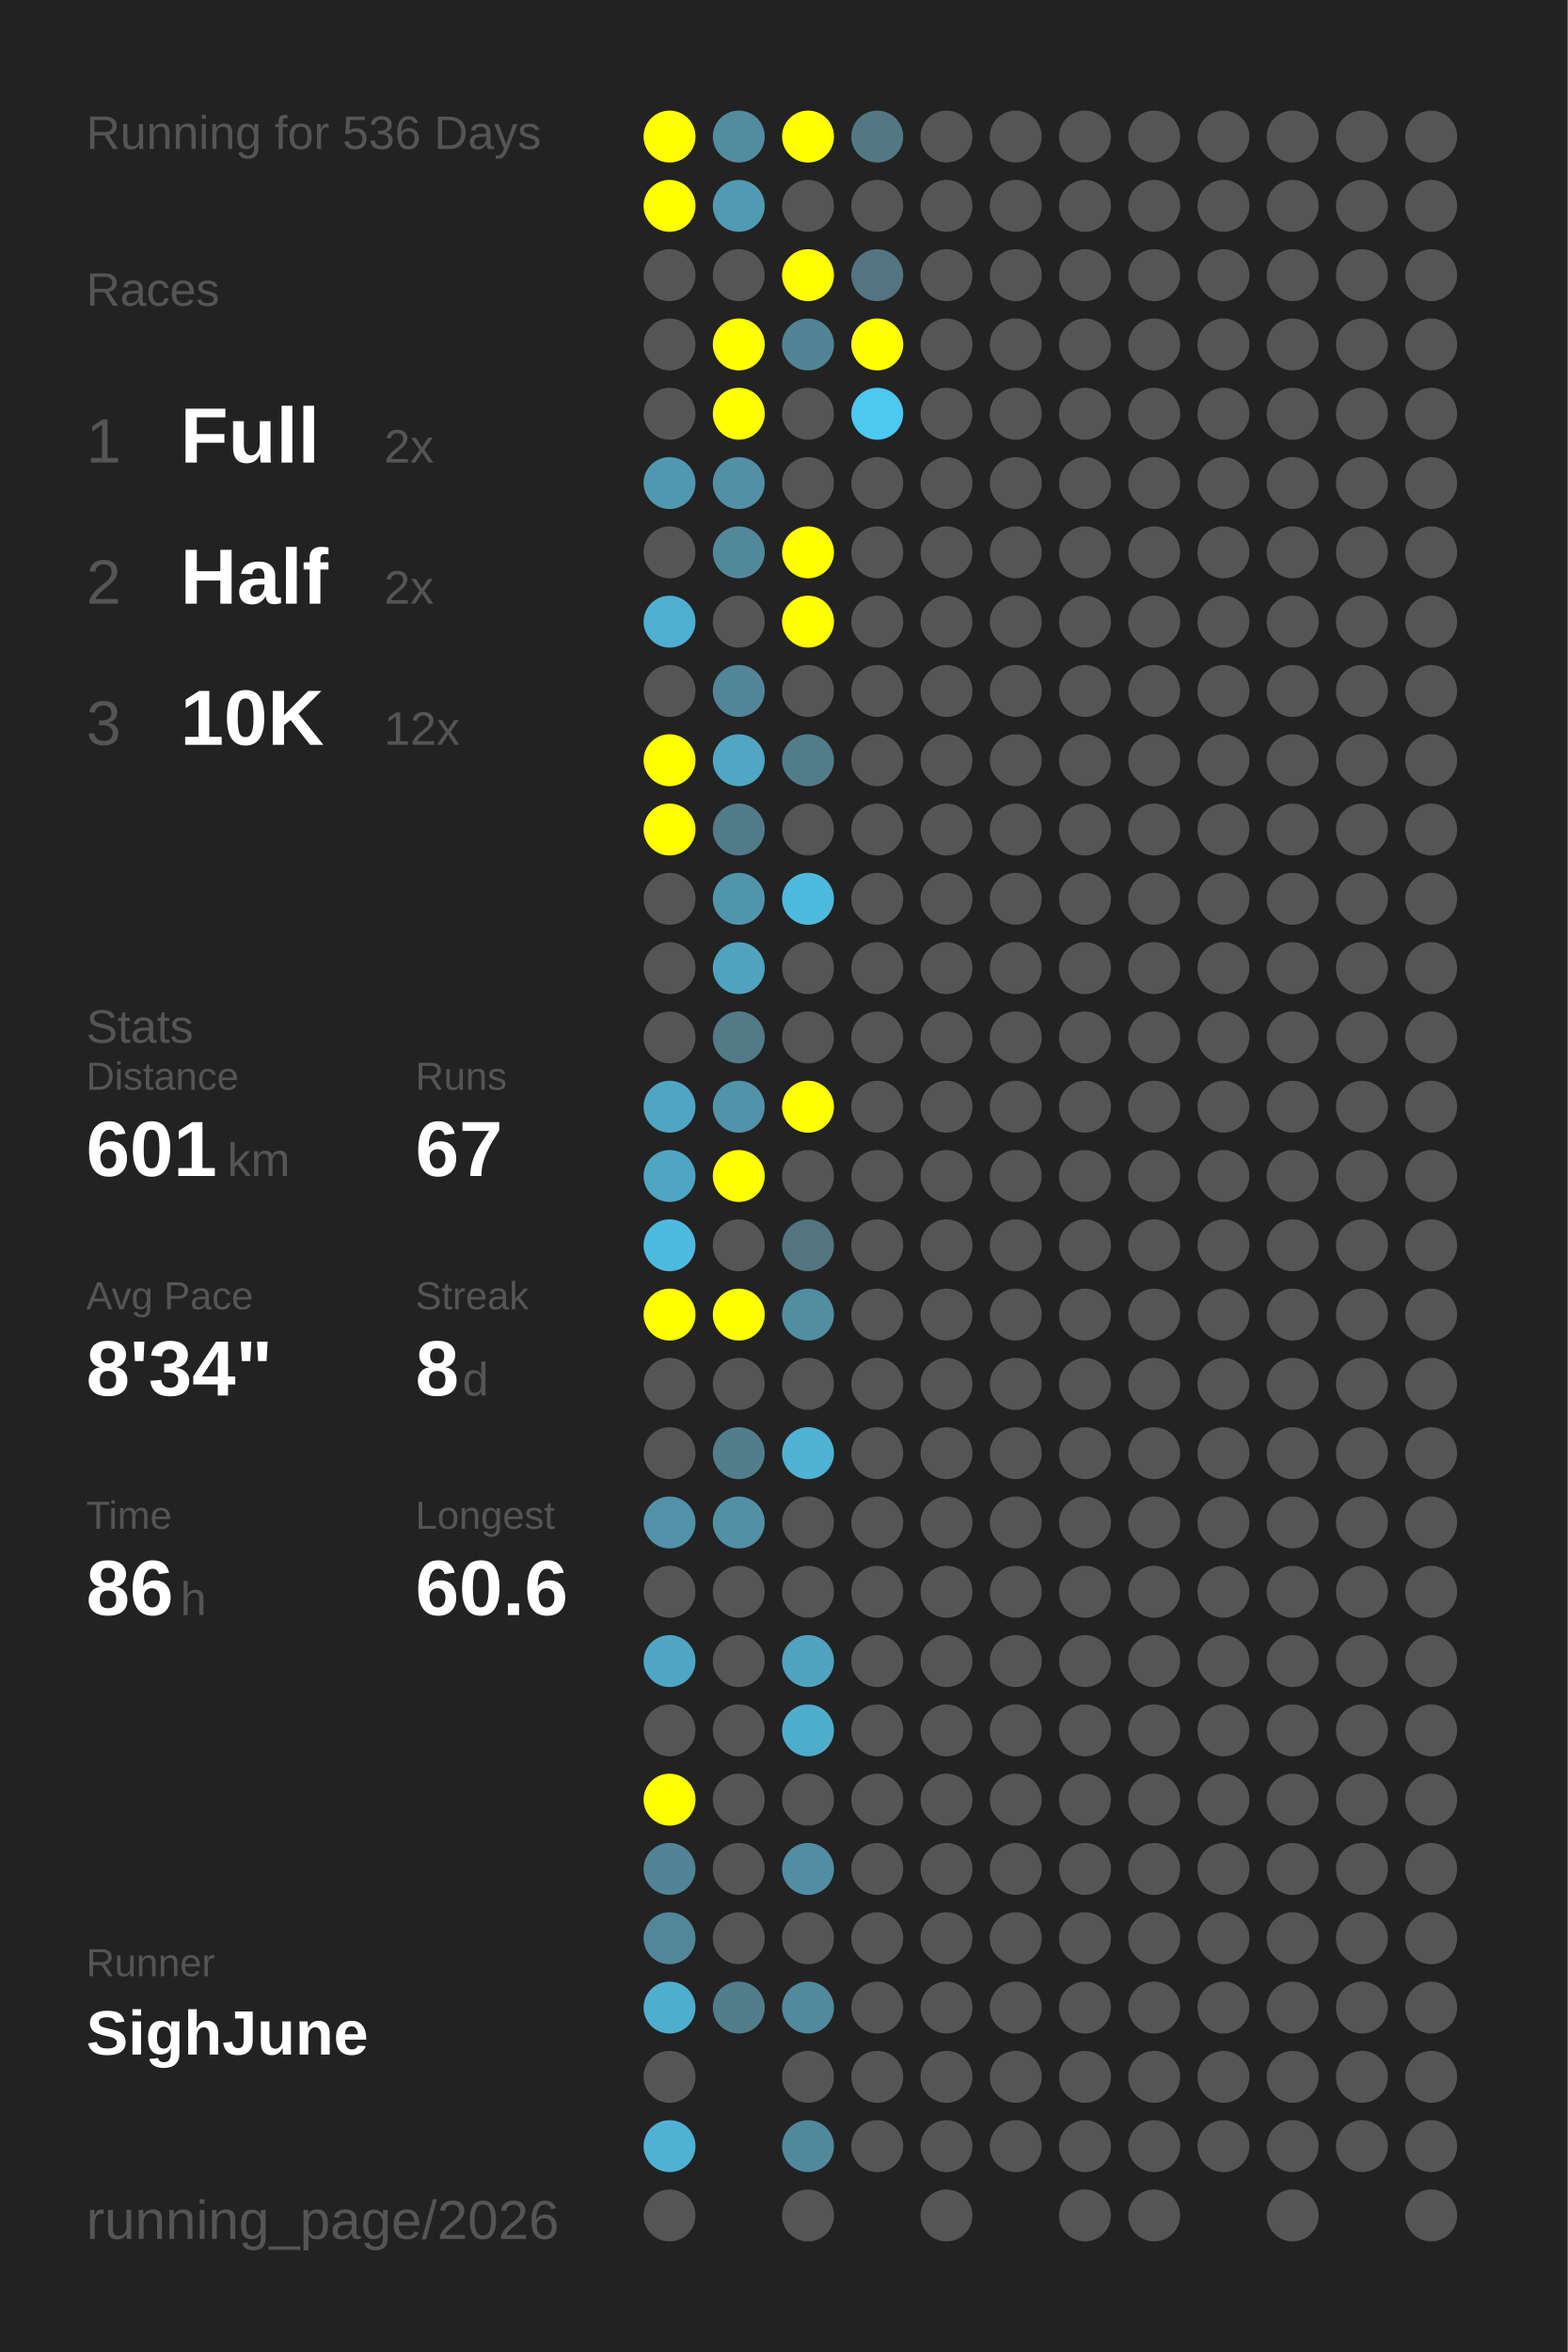
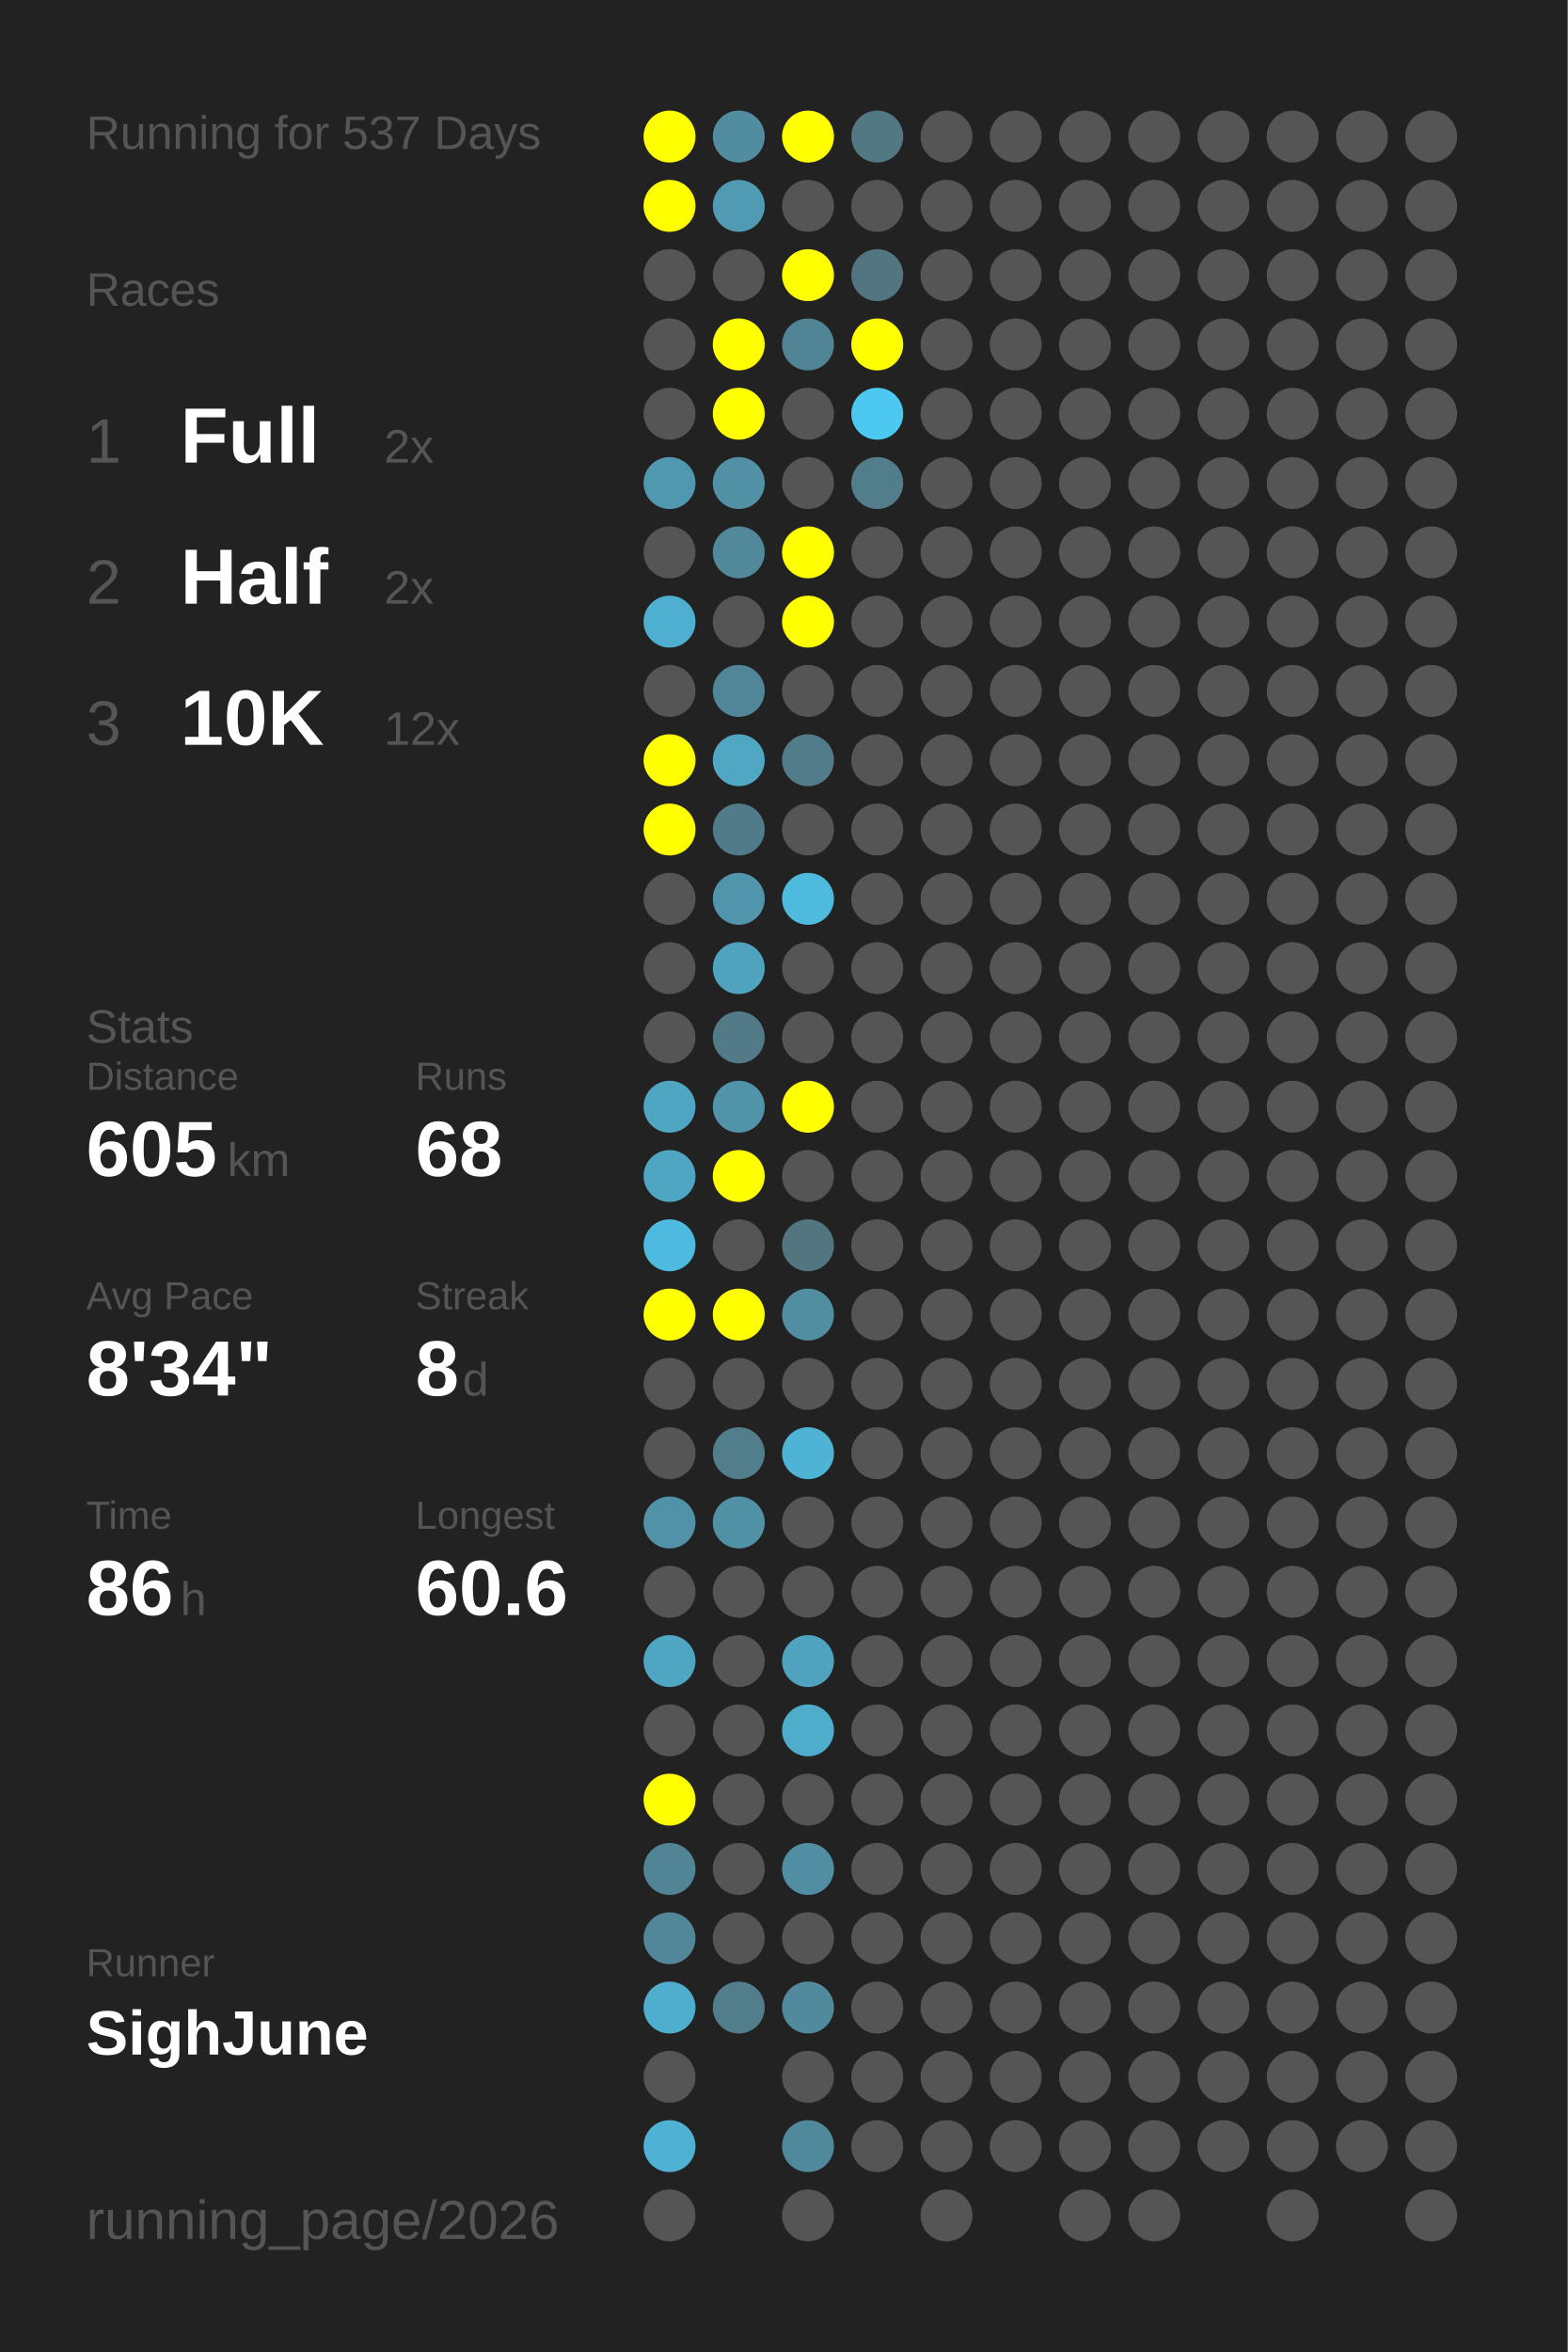
<svg xmlns="http://www.w3.org/2000/svg" baseProfile="full" height="300mm" version="1.1" viewBox="0,0,200,300" width="200mm">
  <defs />
  <rect fill="#222222" height="300" width="200" x="0" y="0" />
-   <text fill="#555555" style="font-size:6px; font-family:Arial;" x="11" y="19">Running for 536 Days</text>
+   <text fill="#555555" style="font-size:6px; font-family:Arial;" x="11" y="19">Running for 537 Days</text>
  <text fill="#555555" style="font-size:6px; font-family:Arial;" x="11" y="39">Races</text>
  <text fill="#555555" style="font-size:8px; font-family:Arial;" x="11" y="59">1</text>
  <text fill="#FFFFFF" style="font-size:10px; font-family:Arial; font-weight:bold;" x="23" y="59">Full</text>
  <text fill="#555555" style="font-size:6px; font-family:Arial;" x="49" y="59">2x</text>
  <text fill="#555555" style="font-size:8px; font-family:Arial;" x="11" y="77">2</text>
  <text fill="#FFFFFF" style="font-size:10px; font-family:Arial; font-weight:bold;" x="23" y="77">Half</text>
  <text fill="#555555" style="font-size:6px; font-family:Arial;" x="49" y="77">2x</text>
  <text fill="#555555" style="font-size:8px; font-family:Arial;" x="11" y="95">3</text>
  <text fill="#FFFFFF" style="font-size:10px; font-family:Arial; font-weight:bold;" x="23" y="95">10K</text>
  <text fill="#555555" style="font-size:6px; font-family:Arial;" x="49" y="95">12x</text>
  <text fill="#555555" style="font-size:6px; font-family:Arial;" x="11" y="133">Stats</text>
  <text fill="#555555" style="font-size:5px; font-family:Arial;" x="11" y="139">Distance</text>
-   <text fill="#FFFFFF" style="font-size:10px; font-family:Arial; font-weight:bold;" x="11" y="150">601</text>
+   <text fill="#FFFFFF" style="font-size:10px; font-family:Arial; font-weight:bold;" x="11" y="150">605</text>
  <text fill="#555555" style="font-size:6px; font-family:Arial;" x="29" y="150">km</text>
  <text fill="#555555" style="font-size:5px; font-family:Arial;" x="53" y="139">Runs</text>
-   <text fill="#FFFFFF" style="font-size:10px; font-family:Arial; font-weight:bold;" x="53" y="150">67</text>
+   <text fill="#FFFFFF" style="font-size:10px; font-family:Arial; font-weight:bold;" x="53" y="150">68</text>
  <text fill="#555555" style="font-size:5px; font-family:Arial;" x="11" y="167">Avg Pace</text>
  <text fill="#FFFFFF" style="font-size:10px; font-family:Arial; font-weight:bold;" x="11" y="178">8'34"</text>
  <text fill="#555555" style="font-size:5px; font-family:Arial;" x="53" y="167">Streak</text>
  <text fill="#FFFFFF" style="font-size:10px; font-family:Arial; font-weight:bold;" x="53" y="178">8</text>
  <text fill="#555555" style="font-size:6px; font-family:Arial;" x="59" y="178">d</text>
  <text fill="#555555" style="font-size:5px; font-family:Arial;" x="11" y="195">Time</text>
  <text fill="#FFFFFF" style="font-size:10px; font-family:Arial; font-weight:bold;" x="11" y="206">86</text>
  <text fill="#555555" style="font-size:6px; font-family:Arial;" x="23" y="206">h</text>
  <text fill="#555555" style="font-size:5px; font-family:Arial;" x="53" y="195">Longest</text>
  <text fill="#FFFFFF" style="font-size:10px; font-family:Arial; font-weight:bold;" x="53" y="206">60.6</text>
  <text fill="#555555" style="font-size:5px; font-family:Arial;" x="11" y="252.065">Runner</text>
  <text fill="#FFFFFF" style="font-size:8px; font-family:Arial; font-weight:bold;" x="11" y="262.065">SighJune</text>
  <text fill="#555555" style="font-size:7px; font-family:Arial;" x="11" y="285.581">running_page/2026</text>
  <circle cx="85.417" cy="17.419" fill="#FFFF00" r="3.312" />
  <circle cx="85.417" cy="26.258" fill="#FFFF00" r="3.312" />
  <circle cx="85.417" cy="35.097" fill="#555555" r="3.312" />
  <circle cx="85.417" cy="43.935" fill="#555555" r="3.312" />
  <circle cx="85.417" cy="52.774" fill="#555555" r="3.312" />
  <circle cx="85.417" cy="61.613" fill="#5098b0" r="3.312" />
  <circle cx="85.417" cy="70.452" fill="#555555" r="3.312" />
  <circle cx="85.417" cy="79.29" fill="#4fafd0" r="3.312" />
  <circle cx="85.417" cy="88.129" fill="#555555" r="3.312" />
  <circle cx="85.417" cy="96.968" fill="#FFFF00" r="3.312" />
  <circle cx="85.417" cy="105.806" fill="#FFFF00" r="3.312" />
  <circle cx="85.417" cy="114.645" fill="#555555" r="3.312" />
  <circle cx="85.417" cy="123.484" fill="#555555" r="3.312" />
  <circle cx="85.417" cy="132.323" fill="#555555" r="3.312" />
  <circle cx="85.417" cy="141.161" fill="#4fa6c3" r="3.312" />
  <circle cx="85.417" cy="150" fill="#4fa6c3" r="3.312" />
  <circle cx="85.417" cy="158.839" fill="#4ebadf" r="3.312" />
  <circle cx="85.417" cy="167.677" fill="#FFFF00" r="3.312" />
  <circle cx="85.417" cy="176.516" fill="#555555" r="3.312" />
  <circle cx="85.417" cy="185.355" fill="#555555" r="3.312" />
  <circle cx="85.417" cy="194.194" fill="#5192a8" r="3.312" />
  <circle cx="85.417" cy="203.032" fill="#555555" r="3.312" />
  <circle cx="85.417" cy="211.871" fill="#4fa6c3" r="3.312" />
  <circle cx="85.417" cy="220.71" fill="#555555" r="3.312" />
  <circle cx="85.417" cy="229.548" fill="#FFFF00" r="3.312" />
  <circle cx="85.417" cy="238.387" fill="#518495" r="3.312" />
  <circle cx="85.417" cy="247.226" fill="#518799" r="3.312" />
  <circle cx="85.417" cy="256.065" fill="#4faece" r="3.312" />
  <circle cx="85.417" cy="264.903" fill="#555555" r="3.312" />
  <circle cx="85.417" cy="273.742" fill="#4fb2d4" r="3.312" />
  <circle cx="85.417" cy="282.581" fill="#555555" r="3.312" />
  <circle cx="94.25" cy="17.419" fill="#518ca0" r="3.312" />
  <circle cx="94.25" cy="26.258" fill="#509ab3" r="3.312" />
  <circle cx="94.25" cy="35.097" fill="#555555" r="3.312" />
  <circle cx="94.25" cy="43.935" fill="#FFFF00" r="3.312" />
  <circle cx="94.25" cy="52.774" fill="#FFFF00" r="3.312" />
  <circle cx="94.25" cy="61.613" fill="#5190a5" r="3.312" />
  <circle cx="94.25" cy="70.452" fill="#51899b" r="3.312" />
  <circle cx="94.25" cy="79.29" fill="#555555" r="3.312" />
  <circle cx="94.25" cy="88.129" fill="#518698" r="3.312" />
  <circle cx="94.25" cy="96.968" fill="#4fa7c4" r="3.312" />
  <circle cx="94.25" cy="105.806" fill="#527b89" r="3.312" />
  <circle cx="94.25" cy="114.645" fill="#5095ac" r="3.312" />
  <circle cx="94.25" cy="123.484" fill="#4fa3bf" r="3.312" />
  <circle cx="94.25" cy="132.323" fill="#527a87" r="3.312" />
  <circle cx="94.25" cy="141.161" fill="#5193a9" r="3.312" />
  <circle cx="94.25" cy="150" fill="#FFFF00" r="3.312" />
  <circle cx="94.25" cy="158.839" fill="#555555" r="3.312" />
  <circle cx="94.25" cy="167.677" fill="#FFFF00" r="3.312" />
  <circle cx="94.25" cy="176.516" fill="#555555" r="3.312" />
  <circle cx="94.25" cy="185.355" fill="#527e8c" r="3.312" />
  <circle cx="94.25" cy="194.194" fill="#5191a6" r="3.312" />
  <circle cx="94.25" cy="203.032" fill="#555555" r="3.312" />
  <circle cx="94.25" cy="211.871" fill="#555555" r="3.312" />
  <circle cx="94.25" cy="220.71" fill="#555555" r="3.312" />
  <circle cx="94.25" cy="229.548" fill="#555555" r="3.312" />
  <circle cx="94.25" cy="238.387" fill="#555555" r="3.312" />
  <circle cx="94.25" cy="247.226" fill="#555555" r="3.312" />
  <circle cx="94.25" cy="256.065" fill="#527d8b" r="3.312" />
  <circle cx="103.083" cy="17.419" fill="#FFFF00" r="3.312" />
  <circle cx="103.083" cy="26.258" fill="#555555" r="3.312" />
  <circle cx="103.083" cy="35.097" fill="#FFFF00" r="3.312" />
  <circle cx="103.083" cy="43.935" fill="#518495" r="3.312" />
  <circle cx="103.083" cy="52.774" fill="#555555" r="3.312" />
  <circle cx="103.083" cy="61.613" fill="#555555" r="3.312" />
  <circle cx="103.083" cy="70.452" fill="#FFFF00" r="3.312" />
  <circle cx="103.083" cy="79.29" fill="#FFFF00" r="3.312" />
  <circle cx="103.083" cy="88.129" fill="#555555" r="3.312" />
  <circle cx="103.083" cy="96.968" fill="#527c8a" r="3.312" />
  <circle cx="103.083" cy="105.806" fill="#555555" r="3.312" />
  <circle cx="103.083" cy="114.645" fill="#4ebade" r="3.312" />
  <circle cx="103.083" cy="123.484" fill="#555555" r="3.312" />
  <circle cx="103.083" cy="132.323" fill="#555555" r="3.312" />
  <circle cx="103.083" cy="141.161" fill="#FFFF00" r="3.312" />
  <circle cx="103.083" cy="150" fill="#555555" r="3.312" />
  <circle cx="103.083" cy="158.839" fill="#527580" r="3.312" />
  <circle cx="103.083" cy="167.677" fill="#518ea2" r="3.312" />
  <circle cx="103.083" cy="176.516" fill="#555555" r="3.312" />
  <circle cx="103.083" cy="185.355" fill="#4eb3d5" r="3.312" />
  <circle cx="103.083" cy="194.194" fill="#555555" r="3.312" />
  <circle cx="103.083" cy="203.032" fill="#555555" r="3.312" />
  <circle cx="103.083" cy="211.871" fill="#4fa3bf" r="3.312" />
  <circle cx="103.083" cy="220.71" fill="#4fadcc" r="3.312" />
  <circle cx="103.083" cy="229.548" fill="#555555" r="3.312" />
  <circle cx="103.083" cy="238.387" fill="#518ea3" r="3.312" />
  <circle cx="103.083" cy="247.226" fill="#555555" r="3.312" />
  <circle cx="103.083" cy="256.065" fill="#518a9d" r="3.312" />
  <circle cx="103.083" cy="264.903" fill="#555555" r="3.312" />
  <circle cx="103.083" cy="273.742" fill="#51899c" r="3.312" />
  <circle cx="103.083" cy="282.581" fill="#555555" r="3.312" />
  <circle cx="111.917" cy="17.419" fill="#527884" r="3.312" />
  <circle cx="111.917" cy="26.258" fill="#555555" r="3.312" />
  <circle cx="111.917" cy="35.097" fill="#527581" r="3.312" />
  <circle cx="111.917" cy="43.935" fill="#FFFF00" r="3.312" />
  <circle cx="111.917" cy="52.774" fill="#4dc8f1" r="3.312" />
-   <circle cx="111.917" cy="61.613" fill="#555555" r="3.312" />
+   <circle cx="111.917" cy="61.613" fill="#527e8c" r="3.312" />
  <circle cx="111.917" cy="70.452" fill="#555555" r="3.312" />
  <circle cx="111.917" cy="79.29" fill="#555555" r="3.312" />
  <circle cx="111.917" cy="88.129" fill="#555555" r="3.312" />
  <circle cx="111.917" cy="96.968" fill="#555555" r="3.312" />
  <circle cx="111.917" cy="105.806" fill="#555555" r="3.312" />
  <circle cx="111.917" cy="114.645" fill="#555555" r="3.312" />
  <circle cx="111.917" cy="123.484" fill="#555555" r="3.312" />
  <circle cx="111.917" cy="132.323" fill="#555555" r="3.312" />
  <circle cx="111.917" cy="141.161" fill="#555555" r="3.312" />
  <circle cx="111.917" cy="150" fill="#555555" r="3.312" />
  <circle cx="111.917" cy="158.839" fill="#555555" r="3.312" />
  <circle cx="111.917" cy="167.677" fill="#555555" r="3.312" />
  <circle cx="111.917" cy="176.516" fill="#555555" r="3.312" />
  <circle cx="111.917" cy="185.355" fill="#555555" r="3.312" />
  <circle cx="111.917" cy="194.194" fill="#555555" r="3.312" />
  <circle cx="111.917" cy="203.032" fill="#555555" r="3.312" />
  <circle cx="111.917" cy="211.871" fill="#555555" r="3.312" />
  <circle cx="111.917" cy="220.71" fill="#555555" r="3.312" />
  <circle cx="111.917" cy="229.548" fill="#555555" r="3.312" />
  <circle cx="111.917" cy="238.387" fill="#555555" r="3.312" />
  <circle cx="111.917" cy="247.226" fill="#555555" r="3.312" />
  <circle cx="111.917" cy="256.065" fill="#555555" r="3.312" />
  <circle cx="111.917" cy="264.903" fill="#555555" r="3.312" />
  <circle cx="111.917" cy="273.742" fill="#555555" r="3.312" />
  <circle cx="120.75" cy="17.419" fill="#555555" r="3.312" />
  <circle cx="120.75" cy="26.258" fill="#555555" r="3.312" />
  <circle cx="120.75" cy="35.097" fill="#555555" r="3.312" />
  <circle cx="120.75" cy="43.935" fill="#555555" r="3.312" />
  <circle cx="120.75" cy="52.774" fill="#555555" r="3.312" />
  <circle cx="120.75" cy="61.613" fill="#555555" r="3.312" />
  <circle cx="120.75" cy="70.452" fill="#555555" r="3.312" />
  <circle cx="120.75" cy="79.29" fill="#555555" r="3.312" />
  <circle cx="120.75" cy="88.129" fill="#555555" r="3.312" />
  <circle cx="120.75" cy="96.968" fill="#555555" r="3.312" />
  <circle cx="120.75" cy="105.806" fill="#555555" r="3.312" />
  <circle cx="120.75" cy="114.645" fill="#555555" r="3.312" />
  <circle cx="120.75" cy="123.484" fill="#555555" r="3.312" />
  <circle cx="120.75" cy="132.323" fill="#555555" r="3.312" />
  <circle cx="120.75" cy="141.161" fill="#555555" r="3.312" />
  <circle cx="120.75" cy="150" fill="#555555" r="3.312" />
  <circle cx="120.75" cy="158.839" fill="#555555" r="3.312" />
  <circle cx="120.75" cy="167.677" fill="#555555" r="3.312" />
  <circle cx="120.75" cy="176.516" fill="#555555" r="3.312" />
  <circle cx="120.75" cy="185.355" fill="#555555" r="3.312" />
  <circle cx="120.75" cy="194.194" fill="#555555" r="3.312" />
  <circle cx="120.75" cy="203.032" fill="#555555" r="3.312" />
  <circle cx="120.75" cy="211.871" fill="#555555" r="3.312" />
  <circle cx="120.75" cy="220.71" fill="#555555" r="3.312" />
  <circle cx="120.75" cy="229.548" fill="#555555" r="3.312" />
  <circle cx="120.75" cy="238.387" fill="#555555" r="3.312" />
  <circle cx="120.75" cy="247.226" fill="#555555" r="3.312" />
  <circle cx="120.75" cy="256.065" fill="#555555" r="3.312" />
  <circle cx="120.75" cy="264.903" fill="#555555" r="3.312" />
  <circle cx="120.75" cy="273.742" fill="#555555" r="3.312" />
  <circle cx="120.75" cy="282.581" fill="#555555" r="3.312" />
  <circle cx="129.583" cy="17.419" fill="#555555" r="3.312" />
  <circle cx="129.583" cy="26.258" fill="#555555" r="3.312" />
  <circle cx="129.583" cy="35.097" fill="#555555" r="3.312" />
  <circle cx="129.583" cy="43.935" fill="#555555" r="3.312" />
  <circle cx="129.583" cy="52.774" fill="#555555" r="3.312" />
  <circle cx="129.583" cy="61.613" fill="#555555" r="3.312" />
  <circle cx="129.583" cy="70.452" fill="#555555" r="3.312" />
  <circle cx="129.583" cy="79.29" fill="#555555" r="3.312" />
  <circle cx="129.583" cy="88.129" fill="#555555" r="3.312" />
  <circle cx="129.583" cy="96.968" fill="#555555" r="3.312" />
  <circle cx="129.583" cy="105.806" fill="#555555" r="3.312" />
  <circle cx="129.583" cy="114.645" fill="#555555" r="3.312" />
  <circle cx="129.583" cy="123.484" fill="#555555" r="3.312" />
  <circle cx="129.583" cy="132.323" fill="#555555" r="3.312" />
  <circle cx="129.583" cy="141.161" fill="#555555" r="3.312" />
  <circle cx="129.583" cy="150" fill="#555555" r="3.312" />
  <circle cx="129.583" cy="158.839" fill="#555555" r="3.312" />
  <circle cx="129.583" cy="167.677" fill="#555555" r="3.312" />
  <circle cx="129.583" cy="176.516" fill="#555555" r="3.312" />
  <circle cx="129.583" cy="185.355" fill="#555555" r="3.312" />
  <circle cx="129.583" cy="194.194" fill="#555555" r="3.312" />
  <circle cx="129.583" cy="203.032" fill="#555555" r="3.312" />
  <circle cx="129.583" cy="211.871" fill="#555555" r="3.312" />
  <circle cx="129.583" cy="220.71" fill="#555555" r="3.312" />
  <circle cx="129.583" cy="229.548" fill="#555555" r="3.312" />
  <circle cx="129.583" cy="238.387" fill="#555555" r="3.312" />
  <circle cx="129.583" cy="247.226" fill="#555555" r="3.312" />
  <circle cx="129.583" cy="256.065" fill="#555555" r="3.312" />
  <circle cx="129.583" cy="264.903" fill="#555555" r="3.312" />
  <circle cx="129.583" cy="273.742" fill="#555555" r="3.312" />
  <circle cx="138.417" cy="17.419" fill="#555555" r="3.312" />
  <circle cx="138.417" cy="26.258" fill="#555555" r="3.312" />
  <circle cx="138.417" cy="35.097" fill="#555555" r="3.312" />
  <circle cx="138.417" cy="43.935" fill="#555555" r="3.312" />
  <circle cx="138.417" cy="52.774" fill="#555555" r="3.312" />
  <circle cx="138.417" cy="61.613" fill="#555555" r="3.312" />
  <circle cx="138.417" cy="70.452" fill="#555555" r="3.312" />
  <circle cx="138.417" cy="79.29" fill="#555555" r="3.312" />
  <circle cx="138.417" cy="88.129" fill="#555555" r="3.312" />
  <circle cx="138.417" cy="96.968" fill="#555555" r="3.312" />
  <circle cx="138.417" cy="105.806" fill="#555555" r="3.312" />
  <circle cx="138.417" cy="114.645" fill="#555555" r="3.312" />
  <circle cx="138.417" cy="123.484" fill="#555555" r="3.312" />
  <circle cx="138.417" cy="132.323" fill="#555555" r="3.312" />
  <circle cx="138.417" cy="141.161" fill="#555555" r="3.312" />
  <circle cx="138.417" cy="150" fill="#555555" r="3.312" />
  <circle cx="138.417" cy="158.839" fill="#555555" r="3.312" />
  <circle cx="138.417" cy="167.677" fill="#555555" r="3.312" />
  <circle cx="138.417" cy="176.516" fill="#555555" r="3.312" />
  <circle cx="138.417" cy="185.355" fill="#555555" r="3.312" />
  <circle cx="138.417" cy="194.194" fill="#555555" r="3.312" />
  <circle cx="138.417" cy="203.032" fill="#555555" r="3.312" />
  <circle cx="138.417" cy="211.871" fill="#555555" r="3.312" />
  <circle cx="138.417" cy="220.71" fill="#555555" r="3.312" />
  <circle cx="138.417" cy="229.548" fill="#555555" r="3.312" />
  <circle cx="138.417" cy="238.387" fill="#555555" r="3.312" />
  <circle cx="138.417" cy="247.226" fill="#555555" r="3.312" />
  <circle cx="138.417" cy="256.065" fill="#555555" r="3.312" />
  <circle cx="138.417" cy="264.903" fill="#555555" r="3.312" />
  <circle cx="138.417" cy="273.742" fill="#555555" r="3.312" />
  <circle cx="138.417" cy="282.581" fill="#555555" r="3.312" />
  <circle cx="147.25" cy="17.419" fill="#555555" r="3.312" />
  <circle cx="147.25" cy="26.258" fill="#555555" r="3.312" />
  <circle cx="147.25" cy="35.097" fill="#555555" r="3.312" />
  <circle cx="147.25" cy="43.935" fill="#555555" r="3.312" />
  <circle cx="147.25" cy="52.774" fill="#555555" r="3.312" />
  <circle cx="147.25" cy="61.613" fill="#555555" r="3.312" />
  <circle cx="147.25" cy="70.452" fill="#555555" r="3.312" />
  <circle cx="147.25" cy="79.29" fill="#555555" r="3.312" />
  <circle cx="147.25" cy="88.129" fill="#555555" r="3.312" />
  <circle cx="147.25" cy="96.968" fill="#555555" r="3.312" />
  <circle cx="147.25" cy="105.806" fill="#555555" r="3.312" />
  <circle cx="147.25" cy="114.645" fill="#555555" r="3.312" />
  <circle cx="147.25" cy="123.484" fill="#555555" r="3.312" />
  <circle cx="147.25" cy="132.323" fill="#555555" r="3.312" />
  <circle cx="147.25" cy="141.161" fill="#555555" r="3.312" />
  <circle cx="147.25" cy="150" fill="#555555" r="3.312" />
  <circle cx="147.25" cy="158.839" fill="#555555" r="3.312" />
  <circle cx="147.25" cy="167.677" fill="#555555" r="3.312" />
  <circle cx="147.25" cy="176.516" fill="#555555" r="3.312" />
  <circle cx="147.25" cy="185.355" fill="#555555" r="3.312" />
  <circle cx="147.25" cy="194.194" fill="#555555" r="3.312" />
  <circle cx="147.25" cy="203.032" fill="#555555" r="3.312" />
  <circle cx="147.25" cy="211.871" fill="#555555" r="3.312" />
  <circle cx="147.25" cy="220.71" fill="#555555" r="3.312" />
  <circle cx="147.25" cy="229.548" fill="#555555" r="3.312" />
  <circle cx="147.25" cy="238.387" fill="#555555" r="3.312" />
  <circle cx="147.25" cy="247.226" fill="#555555" r="3.312" />
  <circle cx="147.25" cy="256.065" fill="#555555" r="3.312" />
  <circle cx="147.25" cy="264.903" fill="#555555" r="3.312" />
  <circle cx="147.25" cy="273.742" fill="#555555" r="3.312" />
  <circle cx="147.25" cy="282.581" fill="#555555" r="3.312" />
  <circle cx="156.083" cy="17.419" fill="#555555" r="3.312" />
  <circle cx="156.083" cy="26.258" fill="#555555" r="3.312" />
  <circle cx="156.083" cy="35.097" fill="#555555" r="3.312" />
  <circle cx="156.083" cy="43.935" fill="#555555" r="3.312" />
  <circle cx="156.083" cy="52.774" fill="#555555" r="3.312" />
  <circle cx="156.083" cy="61.613" fill="#555555" r="3.312" />
  <circle cx="156.083" cy="70.452" fill="#555555" r="3.312" />
  <circle cx="156.083" cy="79.29" fill="#555555" r="3.312" />
  <circle cx="156.083" cy="88.129" fill="#555555" r="3.312" />
  <circle cx="156.083" cy="96.968" fill="#555555" r="3.312" />
  <circle cx="156.083" cy="105.806" fill="#555555" r="3.312" />
  <circle cx="156.083" cy="114.645" fill="#555555" r="3.312" />
  <circle cx="156.083" cy="123.484" fill="#555555" r="3.312" />
  <circle cx="156.083" cy="132.323" fill="#555555" r="3.312" />
  <circle cx="156.083" cy="141.161" fill="#555555" r="3.312" />
  <circle cx="156.083" cy="150" fill="#555555" r="3.312" />
  <circle cx="156.083" cy="158.839" fill="#555555" r="3.312" />
  <circle cx="156.083" cy="167.677" fill="#555555" r="3.312" />
  <circle cx="156.083" cy="176.516" fill="#555555" r="3.312" />
  <circle cx="156.083" cy="185.355" fill="#555555" r="3.312" />
  <circle cx="156.083" cy="194.194" fill="#555555" r="3.312" />
  <circle cx="156.083" cy="203.032" fill="#555555" r="3.312" />
  <circle cx="156.083" cy="211.871" fill="#555555" r="3.312" />
  <circle cx="156.083" cy="220.71" fill="#555555" r="3.312" />
  <circle cx="156.083" cy="229.548" fill="#555555" r="3.312" />
  <circle cx="156.083" cy="238.387" fill="#555555" r="3.312" />
  <circle cx="156.083" cy="247.226" fill="#555555" r="3.312" />
  <circle cx="156.083" cy="256.065" fill="#555555" r="3.312" />
  <circle cx="156.083" cy="264.903" fill="#555555" r="3.312" />
  <circle cx="156.083" cy="273.742" fill="#555555" r="3.312" />
  <circle cx="164.917" cy="17.419" fill="#555555" r="3.312" />
  <circle cx="164.917" cy="26.258" fill="#555555" r="3.312" />
  <circle cx="164.917" cy="35.097" fill="#555555" r="3.312" />
  <circle cx="164.917" cy="43.935" fill="#555555" r="3.312" />
  <circle cx="164.917" cy="52.774" fill="#555555" r="3.312" />
  <circle cx="164.917" cy="61.613" fill="#555555" r="3.312" />
  <circle cx="164.917" cy="70.452" fill="#555555" r="3.312" />
  <circle cx="164.917" cy="79.29" fill="#555555" r="3.312" />
  <circle cx="164.917" cy="88.129" fill="#555555" r="3.312" />
  <circle cx="164.917" cy="96.968" fill="#555555" r="3.312" />
  <circle cx="164.917" cy="105.806" fill="#555555" r="3.312" />
  <circle cx="164.917" cy="114.645" fill="#555555" r="3.312" />
  <circle cx="164.917" cy="123.484" fill="#555555" r="3.312" />
  <circle cx="164.917" cy="132.323" fill="#555555" r="3.312" />
  <circle cx="164.917" cy="141.161" fill="#555555" r="3.312" />
  <circle cx="164.917" cy="150" fill="#555555" r="3.312" />
  <circle cx="164.917" cy="158.839" fill="#555555" r="3.312" />
  <circle cx="164.917" cy="167.677" fill="#555555" r="3.312" />
  <circle cx="164.917" cy="176.516" fill="#555555" r="3.312" />
  <circle cx="164.917" cy="185.355" fill="#555555" r="3.312" />
  <circle cx="164.917" cy="194.194" fill="#555555" r="3.312" />
  <circle cx="164.917" cy="203.032" fill="#555555" r="3.312" />
  <circle cx="164.917" cy="211.871" fill="#555555" r="3.312" />
  <circle cx="164.917" cy="220.71" fill="#555555" r="3.312" />
  <circle cx="164.917" cy="229.548" fill="#555555" r="3.312" />
  <circle cx="164.917" cy="238.387" fill="#555555" r="3.312" />
  <circle cx="164.917" cy="247.226" fill="#555555" r="3.312" />
  <circle cx="164.917" cy="256.065" fill="#555555" r="3.312" />
  <circle cx="164.917" cy="264.903" fill="#555555" r="3.312" />
  <circle cx="164.917" cy="273.742" fill="#555555" r="3.312" />
  <circle cx="164.917" cy="282.581" fill="#555555" r="3.312" />
  <circle cx="173.75" cy="17.419" fill="#555555" r="3.312" />
  <circle cx="173.75" cy="26.258" fill="#555555" r="3.312" />
  <circle cx="173.75" cy="35.097" fill="#555555" r="3.312" />
  <circle cx="173.75" cy="43.935" fill="#555555" r="3.312" />
  <circle cx="173.75" cy="52.774" fill="#555555" r="3.312" />
  <circle cx="173.75" cy="61.613" fill="#555555" r="3.312" />
  <circle cx="173.75" cy="70.452" fill="#555555" r="3.312" />
  <circle cx="173.75" cy="79.29" fill="#555555" r="3.312" />
  <circle cx="173.75" cy="88.129" fill="#555555" r="3.312" />
  <circle cx="173.75" cy="96.968" fill="#555555" r="3.312" />
  <circle cx="173.75" cy="105.806" fill="#555555" r="3.312" />
  <circle cx="173.75" cy="114.645" fill="#555555" r="3.312" />
  <circle cx="173.75" cy="123.484" fill="#555555" r="3.312" />
  <circle cx="173.75" cy="132.323" fill="#555555" r="3.312" />
  <circle cx="173.75" cy="141.161" fill="#555555" r="3.312" />
  <circle cx="173.75" cy="150" fill="#555555" r="3.312" />
  <circle cx="173.75" cy="158.839" fill="#555555" r="3.312" />
  <circle cx="173.75" cy="167.677" fill="#555555" r="3.312" />
  <circle cx="173.75" cy="176.516" fill="#555555" r="3.312" />
  <circle cx="173.75" cy="185.355" fill="#555555" r="3.312" />
  <circle cx="173.75" cy="194.194" fill="#555555" r="3.312" />
  <circle cx="173.75" cy="203.032" fill="#555555" r="3.312" />
  <circle cx="173.75" cy="211.871" fill="#555555" r="3.312" />
  <circle cx="173.75" cy="220.71" fill="#555555" r="3.312" />
  <circle cx="173.75" cy="229.548" fill="#555555" r="3.312" />
  <circle cx="173.75" cy="238.387" fill="#555555" r="3.312" />
  <circle cx="173.75" cy="247.226" fill="#555555" r="3.312" />
  <circle cx="173.75" cy="256.065" fill="#555555" r="3.312" />
  <circle cx="173.75" cy="264.903" fill="#555555" r="3.312" />
  <circle cx="173.75" cy="273.742" fill="#555555" r="3.312" />
  <circle cx="182.583" cy="17.419" fill="#555555" r="3.312" />
  <circle cx="182.583" cy="26.258" fill="#555555" r="3.312" />
  <circle cx="182.583" cy="35.097" fill="#555555" r="3.312" />
  <circle cx="182.583" cy="43.935" fill="#555555" r="3.312" />
  <circle cx="182.583" cy="52.774" fill="#555555" r="3.312" />
  <circle cx="182.583" cy="61.613" fill="#555555" r="3.312" />
  <circle cx="182.583" cy="70.452" fill="#555555" r="3.312" />
  <circle cx="182.583" cy="79.29" fill="#555555" r="3.312" />
  <circle cx="182.583" cy="88.129" fill="#555555" r="3.312" />
  <circle cx="182.583" cy="96.968" fill="#555555" r="3.312" />
  <circle cx="182.583" cy="105.806" fill="#555555" r="3.312" />
  <circle cx="182.583" cy="114.645" fill="#555555" r="3.312" />
  <circle cx="182.583" cy="123.484" fill="#555555" r="3.312" />
  <circle cx="182.583" cy="132.323" fill="#555555" r="3.312" />
  <circle cx="182.583" cy="141.161" fill="#555555" r="3.312" />
  <circle cx="182.583" cy="150" fill="#555555" r="3.312" />
  <circle cx="182.583" cy="158.839" fill="#555555" r="3.312" />
  <circle cx="182.583" cy="167.677" fill="#555555" r="3.312" />
  <circle cx="182.583" cy="176.516" fill="#555555" r="3.312" />
  <circle cx="182.583" cy="185.355" fill="#555555" r="3.312" />
  <circle cx="182.583" cy="194.194" fill="#555555" r="3.312" />
  <circle cx="182.583" cy="203.032" fill="#555555" r="3.312" />
  <circle cx="182.583" cy="211.871" fill="#555555" r="3.312" />
  <circle cx="182.583" cy="220.71" fill="#555555" r="3.312" />
  <circle cx="182.583" cy="229.548" fill="#555555" r="3.312" />
  <circle cx="182.583" cy="238.387" fill="#555555" r="3.312" />
  <circle cx="182.583" cy="247.226" fill="#555555" r="3.312" />
  <circle cx="182.583" cy="256.065" fill="#555555" r="3.312" />
  <circle cx="182.583" cy="264.903" fill="#555555" r="3.312" />
  <circle cx="182.583" cy="273.742" fill="#555555" r="3.312" />
  <circle cx="182.583" cy="282.581" fill="#555555" r="3.312" />
</svg>
